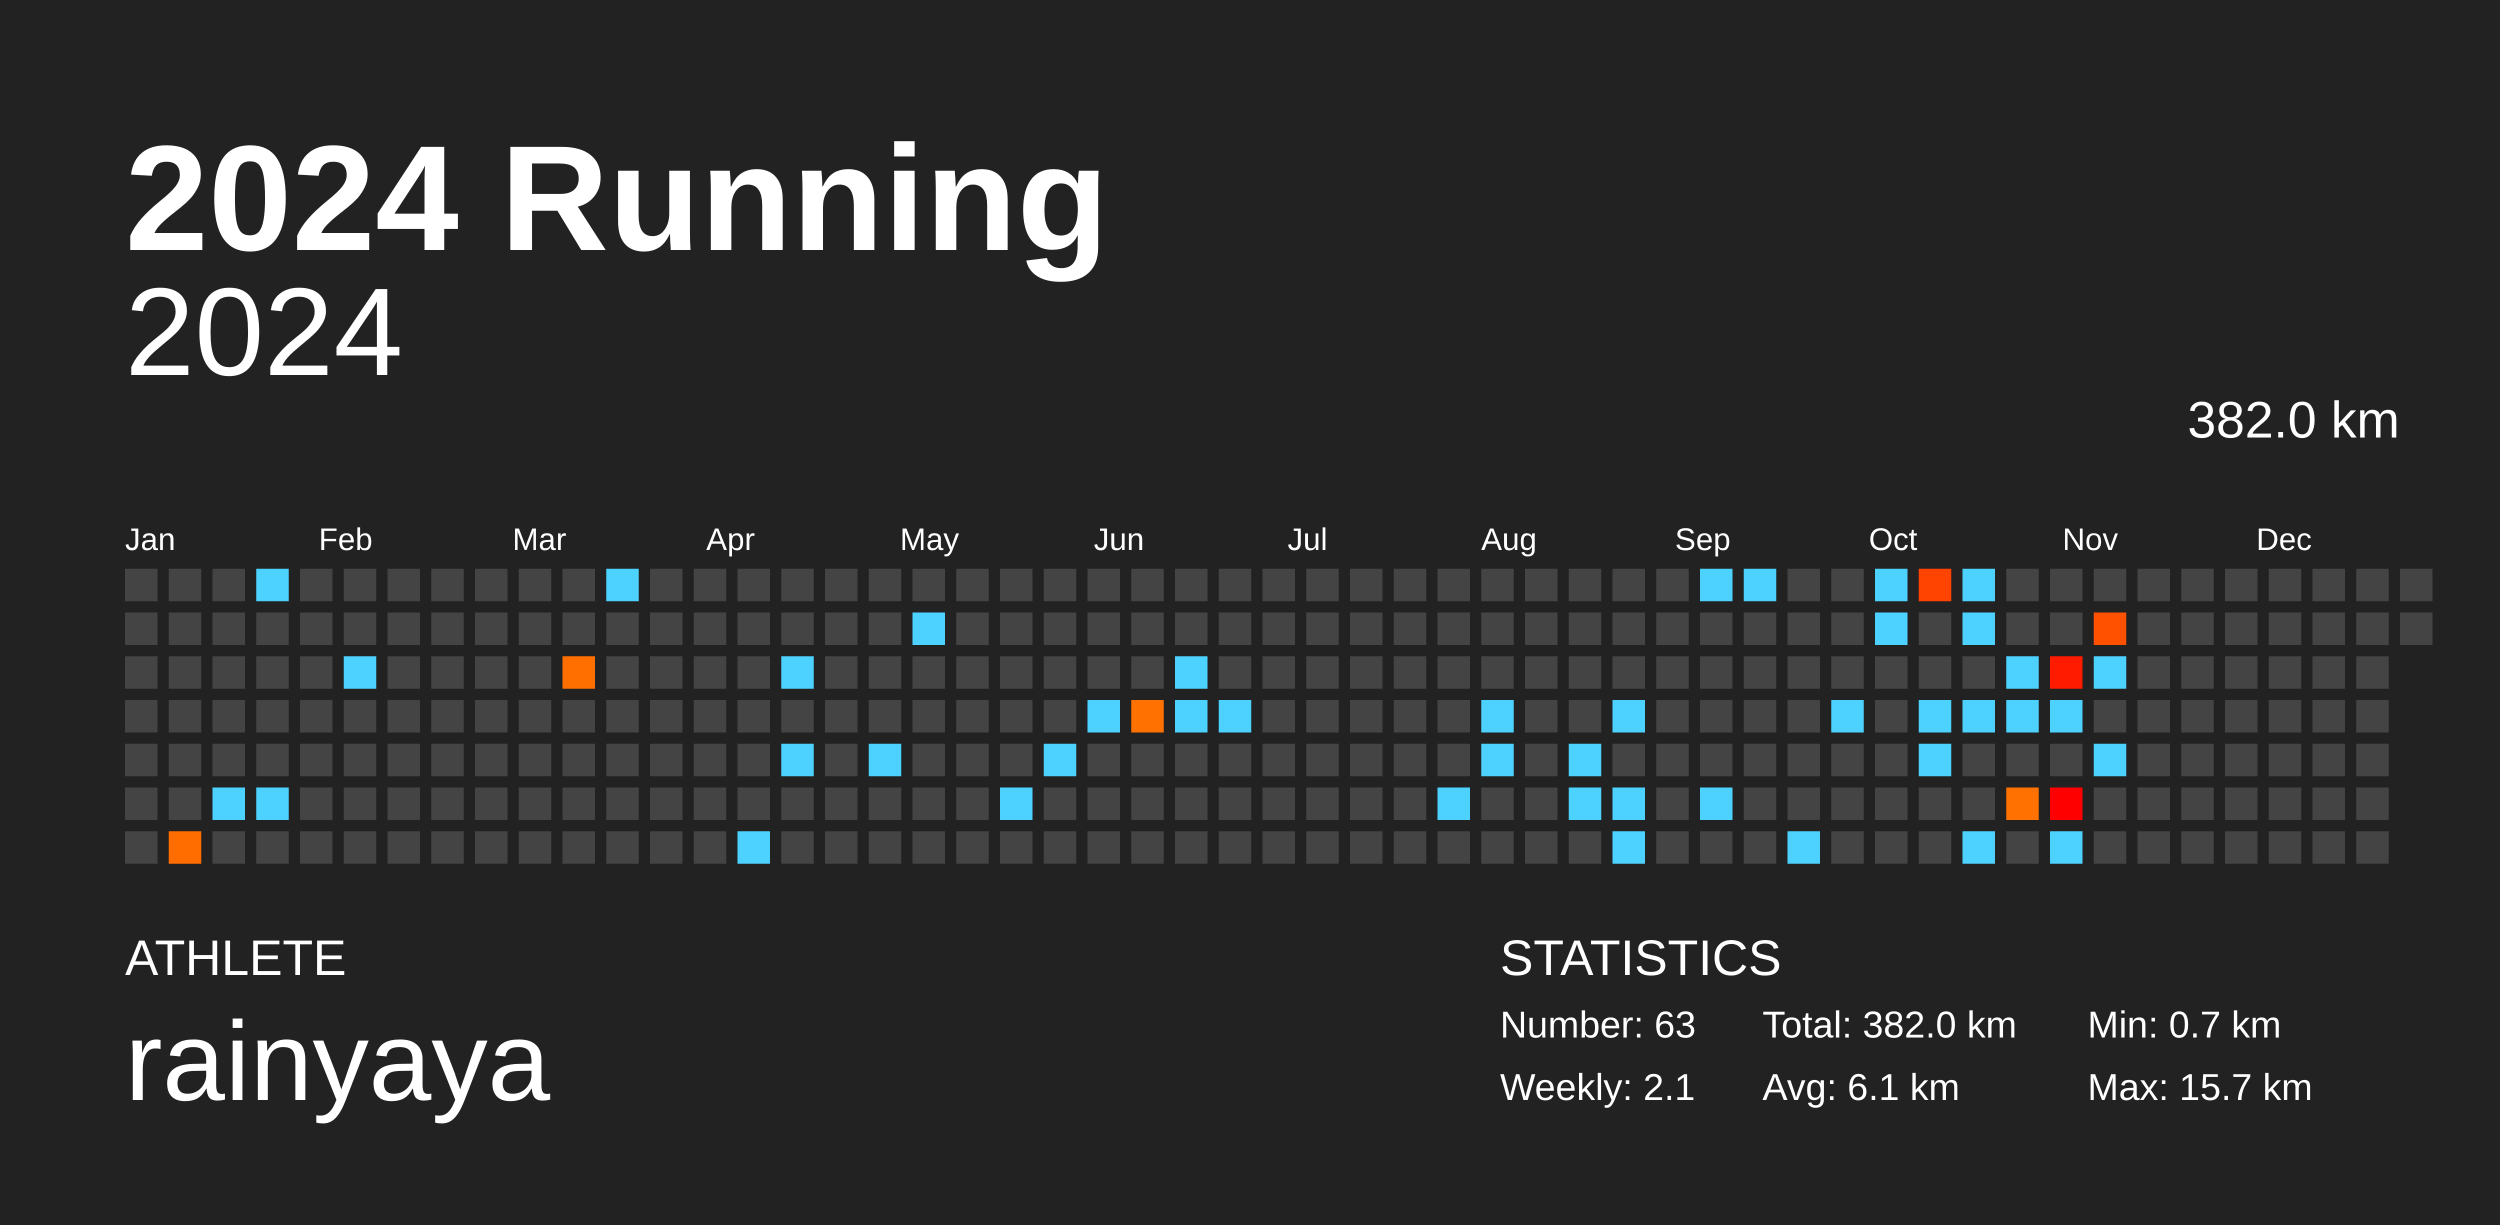
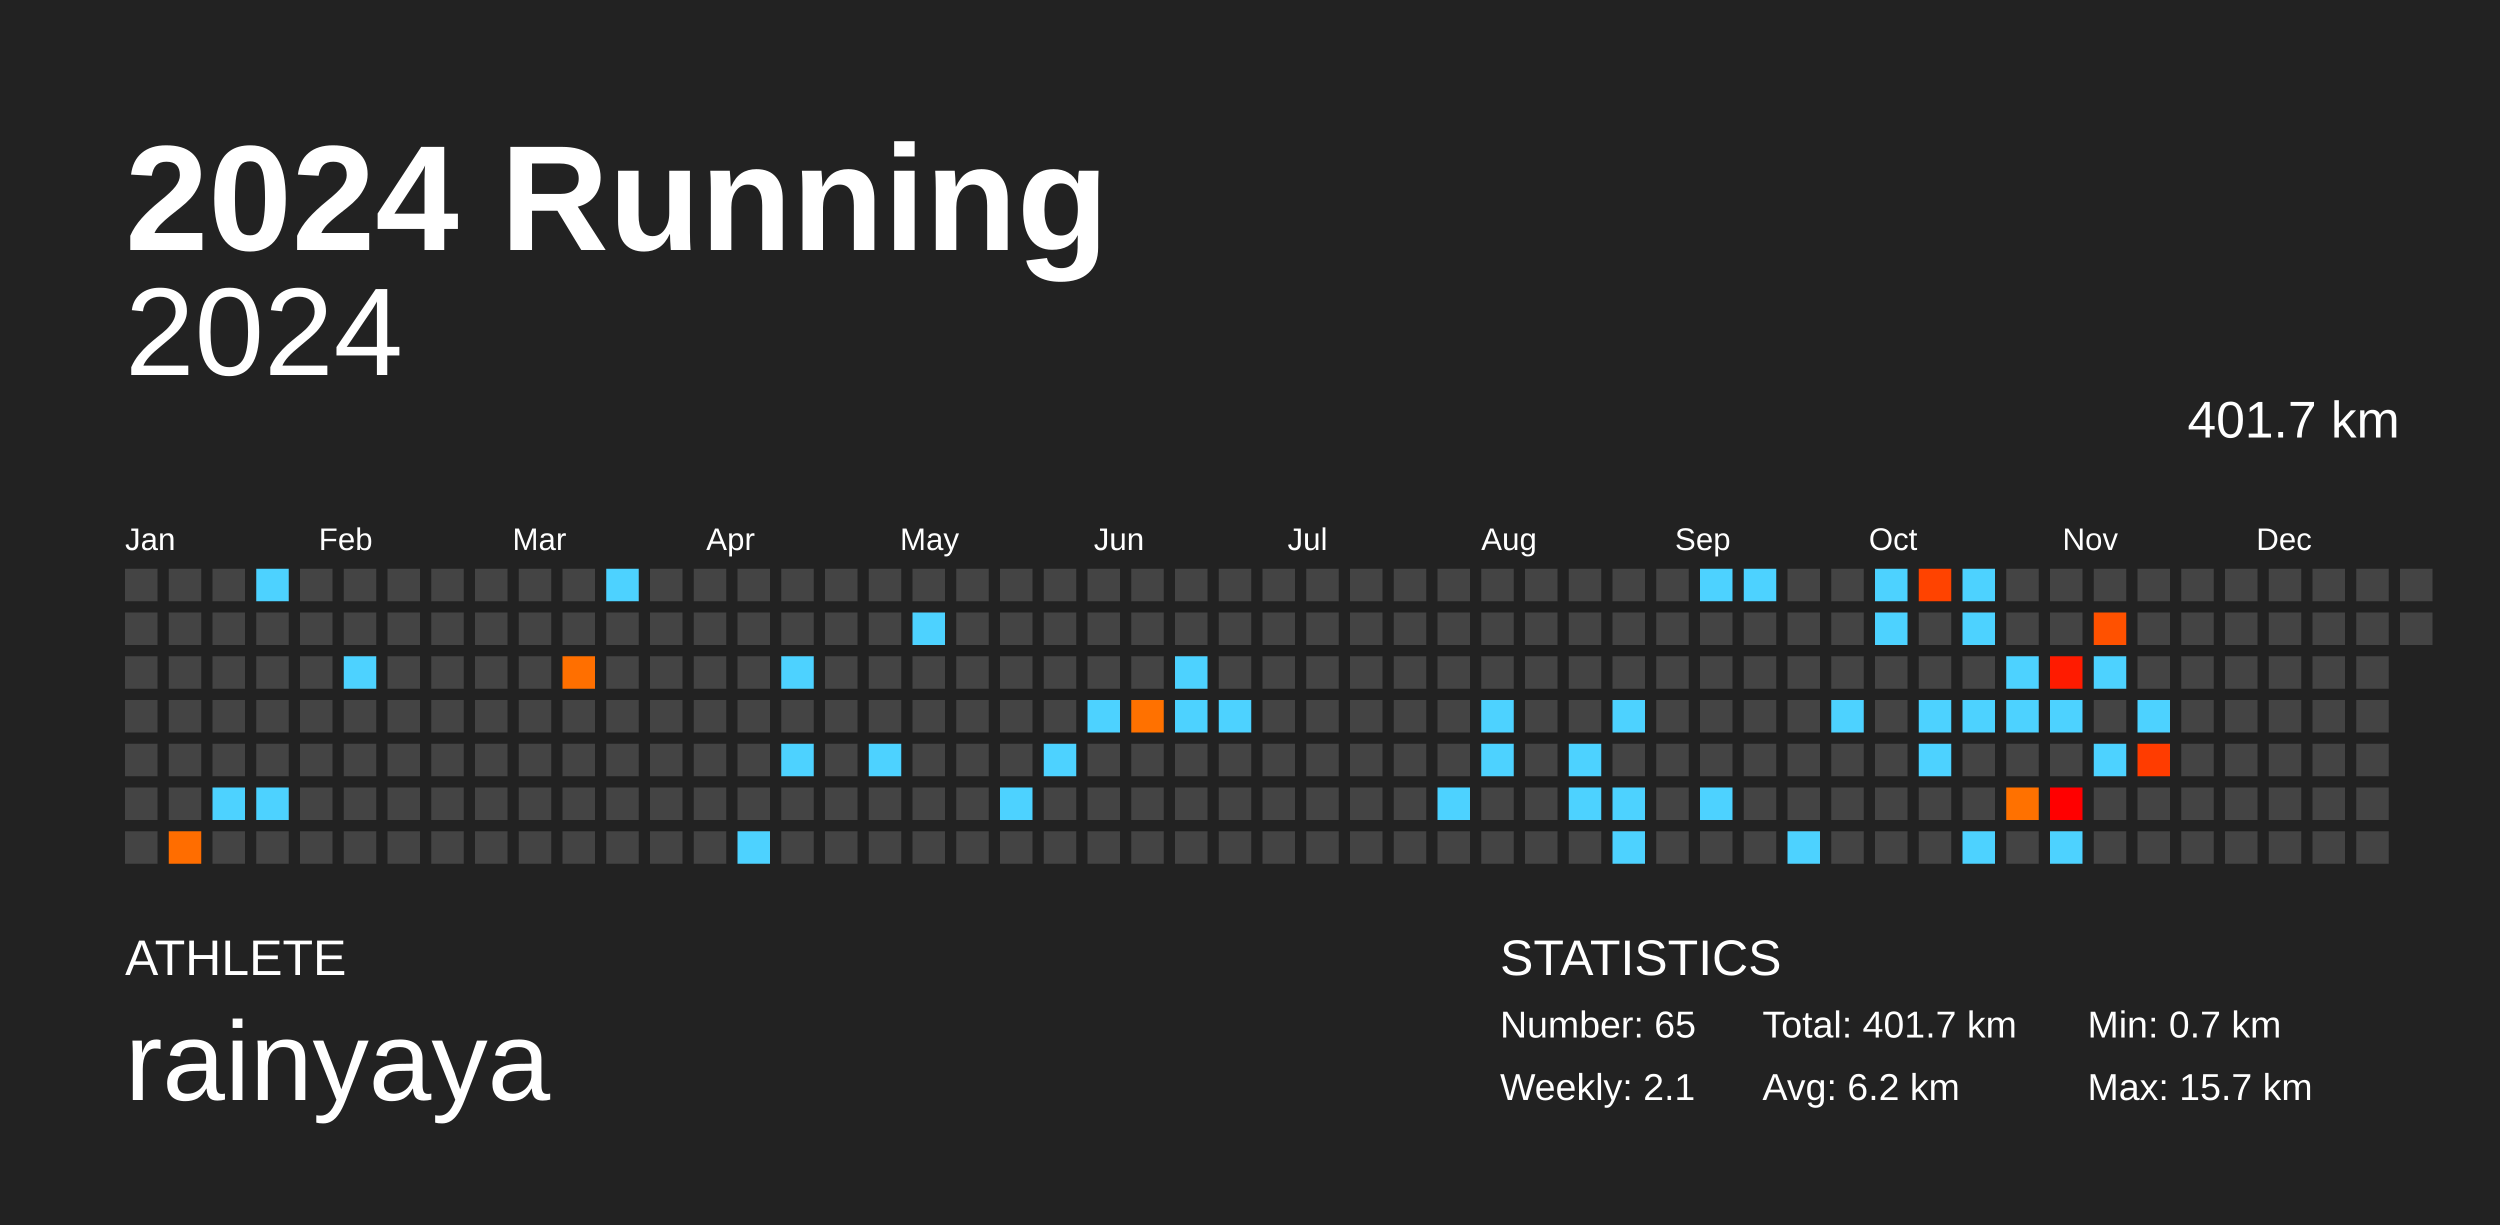
<svg xmlns="http://www.w3.org/2000/svg" baseProfile="full" height="98mm" version="1.1" viewBox="0,0,200,98" width="200mm">
  <defs />
  <rect fill="#222222" height="98" width="200" x="0" y="0" />
  <text fill="#FFFFFF" style="font-size:12px; font-family:Arial; font-weight:bold;" x="10" y="20">2024 Running</text>
  <text fill="#FFFFFF" style="font-size:4px; font-family:Arial" x="10" y="78">ATHLETE</text>
  <text fill="#FFFFFF" style="font-size:9px; font-family:Arial" x="10" y="88">rainyaya</text>
  <text fill="#FFFFFF" style="font-size:4px; font-family:Arial" x="120" y="78">STATISTICS</text>
-   <text fill="#FFFFFF" style="font-size:3px; font-family:Arial" x="120" y="83">Number: 63</text>
+   <text fill="#FFFFFF" style="font-size:3px; font-family:Arial" x="120" y="83">Number: 65</text>
  <text fill="#FFFFFF" style="font-size:3px; font-family:Arial" x="120" y="88">Weekly: 2.1</text>
-   <text fill="#FFFFFF" style="font-size:3px; font-family:Arial" x="141" y="83">Total: 382.0 km</text>
-   <text fill="#FFFFFF" style="font-size:3px; font-family:Arial" x="141" y="88">Avg: 6.1 km</text>
+   <text fill="#FFFFFF" style="font-size:3px; font-family:Arial" x="141" y="83">Total: 401.7 km</text>
+   <text fill="#FFFFFF" style="font-size:3px; font-family:Arial" x="141" y="88">Avg: 6.2 km</text>
  <text fill="#FFFFFF" style="font-size:3px; font-family:Arial" x="167" y="83">Min: 0.7 km</text>
  <text fill="#FFFFFF" style="font-size:3px; font-family:Arial" x="167" y="88">Max: 15.7 km</text>
  <text alignment-baseline="hanging" fill="#FFFFFF" style="font-size:10.0px; font-family:Arial;" x="10" y="30">2024</text>
-   <text alignment-baseline="hanging" fill="#FFFFFF" style="font-size:4.125px; font-family:Arial;" x="175" y="35">382.0 km</text>
+   <text alignment-baseline="hanging" fill="#FFFFFF" style="font-size:4.125px; font-family:Arial;" x="175" y="35">401.7 km</text>
  <text fill="#FFFFFF" style="font-size:2.5px; font-family:Arial" x="10.0" y="44">Jan</text>
  <text fill="#FFFFFF" style="font-size:2.5px; font-family:Arial" x="25.5" y="44">Feb</text>
  <text fill="#FFFFFF" style="font-size:2.5px; font-family:Arial" x="41.0" y="44">Mar</text>
  <text fill="#FFFFFF" style="font-size:2.5px; font-family:Arial" x="56.5" y="44">Apr</text>
  <text fill="#FFFFFF" style="font-size:2.5px; font-family:Arial" x="72.0" y="44">May</text>
  <text fill="#FFFFFF" style="font-size:2.5px; font-family:Arial" x="87.5" y="44">Jun</text>
  <text fill="#FFFFFF" style="font-size:2.5px; font-family:Arial" x="103.0" y="44">Jul</text>
  <text fill="#FFFFFF" style="font-size:2.5px; font-family:Arial" x="118.5" y="44">Aug</text>
  <text fill="#FFFFFF" style="font-size:2.5px; font-family:Arial" x="134.0" y="44">Sep</text>
  <text fill="#FFFFFF" style="font-size:2.5px; font-family:Arial" x="149.5" y="44">Oct</text>
  <text fill="#FFFFFF" style="font-size:2.5px; font-family:Arial" x="165.0" y="44">Nov</text>
  <text fill="#FFFFFF" style="font-size:2.5px; font-family:Arial" x="180.5" y="44">Dec</text>
  <rect fill="#444444" height="2.6" width="2.6" x="10.0" y="45.5" />
  <rect fill="#444444" height="2.6" width="2.6" x="10.0" y="49.0" />
  <rect fill="#444444" height="2.6" width="2.6" x="10.0" y="52.5" />
  <rect fill="#444444" height="2.6" width="2.6" x="10.0" y="56.0" />
  <rect fill="#444444" height="2.6" width="2.6" x="10.0" y="59.5" />
  <rect fill="#444444" height="2.6" width="2.6" x="10.0" y="63.0" />
  <rect fill="#444444" height="2.6" width="2.6" x="10.0" y="66.5" />
  <rect fill="#444444" height="2.6" width="2.6" x="13.5" y="45.5" />
  <rect fill="#444444" height="2.6" width="2.6" x="13.5" y="49.0" />
  <rect fill="#444444" height="2.6" width="2.6" x="13.5" y="52.5" />
  <rect fill="#444444" height="2.6" width="2.6" x="13.5" y="56.0" />
  <rect fill="#444444" height="2.6" width="2.6" x="13.5" y="59.5" />
  <rect fill="#444444" height="2.6" width="2.6" x="13.5" y="63.0" />
  <rect fill="#ff6d00" height="2.6" width="2.6" x="13.5" y="66.5" />
  <rect fill="#444444" height="2.6" width="2.6" x="17.0" y="45.5" />
  <rect fill="#444444" height="2.6" width="2.6" x="17.0" y="49.0" />
  <rect fill="#444444" height="2.6" width="2.6" x="17.0" y="52.5" />
  <rect fill="#444444" height="2.6" width="2.6" x="17.0" y="56.0" />
  <rect fill="#444444" height="2.6" width="2.6" x="17.0" y="59.5" />
  <rect fill="#4dd2ff" height="2.6" width="2.6" x="17.0" y="63.0" />
  <rect fill="#444444" height="2.6" width="2.6" x="17.0" y="66.5" />
  <rect fill="#4dd2ff" height="2.6" width="2.6" x="20.5" y="45.5" />
  <rect fill="#444444" height="2.6" width="2.6" x="20.5" y="49.0" />
  <rect fill="#444444" height="2.6" width="2.6" x="20.5" y="52.5" />
  <rect fill="#444444" height="2.6" width="2.6" x="20.5" y="56.0" />
  <rect fill="#444444" height="2.6" width="2.6" x="20.5" y="59.5" />
  <rect fill="#4dd2ff" height="2.6" width="2.6" x="20.5" y="63.0" />
  <rect fill="#444444" height="2.6" width="2.6" x="20.5" y="66.5" />
  <rect fill="#444444" height="2.6" width="2.6" x="24.0" y="45.5" />
  <rect fill="#444444" height="2.6" width="2.6" x="24.0" y="49.0" />
  <rect fill="#444444" height="2.6" width="2.6" x="24.0" y="52.5" />
  <rect fill="#444444" height="2.6" width="2.6" x="24.0" y="56.0" />
  <rect fill="#444444" height="2.6" width="2.6" x="24.0" y="59.5" />
  <rect fill="#444444" height="2.6" width="2.6" x="24.0" y="63.0" />
  <rect fill="#444444" height="2.6" width="2.6" x="24.0" y="66.5" />
  <rect fill="#444444" height="2.6" width="2.6" x="27.5" y="45.5" />
  <rect fill="#444444" height="2.6" width="2.6" x="27.5" y="49.0" />
  <rect fill="#4dd2ff" height="2.6" width="2.6" x="27.5" y="52.5" />
  <rect fill="#444444" height="2.6" width="2.6" x="27.5" y="56.0" />
  <rect fill="#444444" height="2.6" width="2.6" x="27.5" y="59.5" />
  <rect fill="#444444" height="2.6" width="2.6" x="27.5" y="63.0" />
  <rect fill="#444444" height="2.6" width="2.6" x="27.5" y="66.5" />
  <rect fill="#444444" height="2.6" width="2.6" x="31.0" y="45.5" />
  <rect fill="#444444" height="2.6" width="2.6" x="31.0" y="49.0" />
  <rect fill="#444444" height="2.6" width="2.6" x="31.0" y="52.5" />
  <rect fill="#444444" height="2.6" width="2.6" x="31.0" y="56.0" />
  <rect fill="#444444" height="2.6" width="2.6" x="31.0" y="59.5" />
  <rect fill="#444444" height="2.6" width="2.6" x="31.0" y="63.0" />
  <rect fill="#444444" height="2.6" width="2.6" x="31.0" y="66.5" />
  <rect fill="#444444" height="2.6" width="2.6" x="34.5" y="45.5" />
  <rect fill="#444444" height="2.6" width="2.6" x="34.5" y="49.0" />
  <rect fill="#444444" height="2.6" width="2.6" x="34.5" y="52.5" />
  <rect fill="#444444" height="2.6" width="2.6" x="34.5" y="56.0" />
  <rect fill="#444444" height="2.6" width="2.6" x="34.5" y="59.5" />
  <rect fill="#444444" height="2.6" width="2.6" x="34.5" y="63.0" />
  <rect fill="#444444" height="2.6" width="2.6" x="34.5" y="66.5" />
  <rect fill="#444444" height="2.6" width="2.6" x="38.0" y="45.5" />
  <rect fill="#444444" height="2.6" width="2.6" x="38.0" y="49.0" />
  <rect fill="#444444" height="2.6" width="2.6" x="38.0" y="52.5" />
  <rect fill="#444444" height="2.6" width="2.6" x="38.0" y="56.0" />
  <rect fill="#444444" height="2.6" width="2.6" x="38.0" y="59.5" />
  <rect fill="#444444" height="2.6" width="2.6" x="38.0" y="63.0" />
  <rect fill="#444444" height="2.6" width="2.6" x="38.0" y="66.5" />
  <rect fill="#444444" height="2.6" width="2.6" x="41.5" y="45.5" />
  <rect fill="#444444" height="2.6" width="2.6" x="41.5" y="49.0" />
  <rect fill="#444444" height="2.6" width="2.6" x="41.5" y="52.5" />
  <rect fill="#444444" height="2.6" width="2.6" x="41.5" y="56.0" />
  <rect fill="#444444" height="2.6" width="2.6" x="41.5" y="59.5" />
  <rect fill="#444444" height="2.6" width="2.6" x="41.5" y="63.0" />
  <rect fill="#444444" height="2.6" width="2.6" x="41.5" y="66.5" />
  <rect fill="#444444" height="2.6" width="2.6" x="45.0" y="45.5" />
  <rect fill="#444444" height="2.6" width="2.6" x="45.0" y="49.0" />
  <rect fill="#ff6f00" height="2.6" width="2.6" x="45.0" y="52.5" />
  <rect fill="#444444" height="2.6" width="2.6" x="45.0" y="56.0" />
  <rect fill="#444444" height="2.6" width="2.6" x="45.0" y="59.5" />
  <rect fill="#444444" height="2.6" width="2.6" x="45.0" y="63.0" />
  <rect fill="#444444" height="2.6" width="2.6" x="45.0" y="66.5" />
  <rect fill="#4dd2ff" height="2.6" width="2.6" x="48.5" y="45.5" />
  <rect fill="#444444" height="2.6" width="2.6" x="48.5" y="49.0" />
  <rect fill="#444444" height="2.6" width="2.6" x="48.5" y="52.5" />
  <rect fill="#444444" height="2.6" width="2.6" x="48.5" y="56.0" />
  <rect fill="#444444" height="2.6" width="2.6" x="48.5" y="59.5" />
  <rect fill="#444444" height="2.6" width="2.6" x="48.5" y="63.0" />
  <rect fill="#444444" height="2.6" width="2.6" x="48.5" y="66.5" />
  <rect fill="#444444" height="2.6" width="2.6" x="52.0" y="45.5" />
  <rect fill="#444444" height="2.6" width="2.6" x="52.0" y="49.0" />
  <rect fill="#444444" height="2.6" width="2.6" x="52.0" y="52.5" />
  <rect fill="#444444" height="2.6" width="2.6" x="52.0" y="56.0" />
  <rect fill="#444444" height="2.6" width="2.6" x="52.0" y="59.5" />
  <rect fill="#444444" height="2.6" width="2.6" x="52.0" y="63.0" />
  <rect fill="#444444" height="2.6" width="2.6" x="52.0" y="66.5" />
  <rect fill="#444444" height="2.6" width="2.6" x="55.5" y="45.5" />
  <rect fill="#444444" height="2.6" width="2.6" x="55.5" y="49.0" />
  <rect fill="#444444" height="2.6" width="2.6" x="55.5" y="52.5" />
  <rect fill="#444444" height="2.6" width="2.6" x="55.5" y="56.0" />
  <rect fill="#444444" height="2.6" width="2.6" x="55.5" y="59.5" />
  <rect fill="#444444" height="2.6" width="2.6" x="55.5" y="63.0" />
  <rect fill="#444444" height="2.6" width="2.6" x="55.5" y="66.5" />
  <rect fill="#444444" height="2.6" width="2.6" x="59.0" y="45.5" />
  <rect fill="#444444" height="2.6" width="2.6" x="59.0" y="49.0" />
  <rect fill="#444444" height="2.6" width="2.6" x="59.0" y="52.5" />
  <rect fill="#444444" height="2.6" width="2.6" x="59.0" y="56.0" />
  <rect fill="#444444" height="2.6" width="2.6" x="59.0" y="59.5" />
  <rect fill="#444444" height="2.6" width="2.6" x="59.0" y="63.0" />
  <rect fill="#4dd2ff" height="2.6" width="2.6" x="59.0" y="66.5" />
  <rect fill="#444444" height="2.6" width="2.6" x="62.5" y="45.5" />
  <rect fill="#444444" height="2.6" width="2.6" x="62.5" y="49.0" />
  <rect fill="#4dd2ff" height="2.6" width="2.6" x="62.5" y="52.5" />
  <rect fill="#444444" height="2.6" width="2.6" x="62.5" y="56.0" />
  <rect fill="#4dd2ff" height="2.6" width="2.6" x="62.5" y="59.5" />
  <rect fill="#444444" height="2.6" width="2.6" x="62.5" y="63.0" />
  <rect fill="#444444" height="2.6" width="2.6" x="62.5" y="66.5" />
  <rect fill="#444444" height="2.6" width="2.6" x="66.0" y="45.5" />
  <rect fill="#444444" height="2.6" width="2.6" x="66.0" y="49.0" />
  <rect fill="#444444" height="2.6" width="2.6" x="66.0" y="52.5" />
  <rect fill="#444444" height="2.6" width="2.6" x="66.0" y="56.0" />
  <rect fill="#444444" height="2.6" width="2.6" x="66.0" y="59.5" />
  <rect fill="#444444" height="2.6" width="2.6" x="66.0" y="63.0" />
  <rect fill="#444444" height="2.6" width="2.6" x="66.0" y="66.5" />
  <rect fill="#444444" height="2.6" width="2.6" x="69.5" y="45.5" />
  <rect fill="#444444" height="2.6" width="2.6" x="69.5" y="49.0" />
  <rect fill="#444444" height="2.6" width="2.6" x="69.5" y="52.5" />
  <rect fill="#444444" height="2.6" width="2.6" x="69.5" y="56.0" />
  <rect fill="#4dd2ff" height="2.6" width="2.6" x="69.5" y="59.5" />
  <rect fill="#444444" height="2.6" width="2.6" x="69.5" y="63.0" />
  <rect fill="#444444" height="2.6" width="2.6" x="69.5" y="66.5" />
  <rect fill="#444444" height="2.6" width="2.6" x="73.0" y="45.5" />
  <rect fill="#4dd2ff" height="2.6" width="2.6" x="73.0" y="49.0" />
  <rect fill="#444444" height="2.6" width="2.6" x="73.0" y="52.5" />
  <rect fill="#444444" height="2.6" width="2.6" x="73.0" y="56.0" />
  <rect fill="#444444" height="2.6" width="2.6" x="73.0" y="59.5" />
  <rect fill="#444444" height="2.6" width="2.6" x="73.0" y="63.0" />
  <rect fill="#444444" height="2.6" width="2.6" x="73.0" y="66.5" />
  <rect fill="#444444" height="2.6" width="2.6" x="76.5" y="45.5" />
  <rect fill="#444444" height="2.6" width="2.6" x="76.5" y="49.0" />
  <rect fill="#444444" height="2.6" width="2.6" x="76.5" y="52.5" />
  <rect fill="#444444" height="2.6" width="2.6" x="76.5" y="56.0" />
  <rect fill="#444444" height="2.6" width="2.6" x="76.5" y="59.5" />
  <rect fill="#444444" height="2.6" width="2.6" x="76.5" y="63.0" />
  <rect fill="#444444" height="2.6" width="2.6" x="76.5" y="66.5" />
  <rect fill="#444444" height="2.6" width="2.6" x="80.0" y="45.5" />
  <rect fill="#444444" height="2.6" width="2.6" x="80.0" y="49.0" />
  <rect fill="#444444" height="2.6" width="2.6" x="80.0" y="52.5" />
  <rect fill="#444444" height="2.6" width="2.6" x="80.0" y="56.0" />
  <rect fill="#444444" height="2.6" width="2.6" x="80.0" y="59.5" />
  <rect fill="#4dd2ff" height="2.6" width="2.6" x="80.0" y="63.0" />
  <rect fill="#444444" height="2.6" width="2.6" x="80.0" y="66.5" />
  <rect fill="#444444" height="2.6" width="2.6" x="83.5" y="45.5" />
  <rect fill="#444444" height="2.6" width="2.6" x="83.5" y="49.0" />
  <rect fill="#444444" height="2.6" width="2.6" x="83.5" y="52.5" />
  <rect fill="#444444" height="2.6" width="2.6" x="83.5" y="56.0" />
  <rect fill="#4dd2ff" height="2.6" width="2.6" x="83.5" y="59.5" />
  <rect fill="#444444" height="2.6" width="2.6" x="83.5" y="63.0" />
  <rect fill="#444444" height="2.6" width="2.6" x="83.5" y="66.5" />
  <rect fill="#444444" height="2.6" width="2.6" x="87.0" y="45.5" />
  <rect fill="#444444" height="2.6" width="2.6" x="87.0" y="49.0" />
  <rect fill="#444444" height="2.6" width="2.6" x="87.0" y="52.5" />
  <rect fill="#4dd2ff" height="2.6" width="2.6" x="87.0" y="56.0" />
  <rect fill="#444444" height="2.6" width="2.6" x="87.0" y="59.5" />
  <rect fill="#444444" height="2.6" width="2.6" x="87.0" y="63.0" />
  <rect fill="#444444" height="2.6" width="2.6" x="87.0" y="66.5" />
  <rect fill="#444444" height="2.6" width="2.6" x="90.5" y="45.5" />
  <rect fill="#444444" height="2.6" width="2.6" x="90.5" y="49.0" />
  <rect fill="#444444" height="2.6" width="2.6" x="90.5" y="52.5" />
  <rect fill="#ff7100" height="2.6" width="2.6" x="90.5" y="56.0" />
  <rect fill="#444444" height="2.6" width="2.6" x="90.5" y="59.5" />
  <rect fill="#444444" height="2.6" width="2.6" x="90.5" y="63.0" />
  <rect fill="#444444" height="2.6" width="2.6" x="90.5" y="66.5" />
  <rect fill="#444444" height="2.6" width="2.6" x="94.0" y="45.5" />
  <rect fill="#444444" height="2.6" width="2.6" x="94.0" y="49.0" />
  <rect fill="#4dd2ff" height="2.6" width="2.6" x="94.0" y="52.5" />
  <rect fill="#4dd2ff" height="2.6" width="2.6" x="94.0" y="56.0" />
  <rect fill="#444444" height="2.6" width="2.6" x="94.0" y="59.5" />
  <rect fill="#444444" height="2.6" width="2.6" x="94.0" y="63.0" />
  <rect fill="#444444" height="2.6" width="2.6" x="94.0" y="66.5" />
  <rect fill="#444444" height="2.6" width="2.6" x="97.5" y="45.5" />
  <rect fill="#444444" height="2.6" width="2.6" x="97.5" y="49.0" />
  <rect fill="#444444" height="2.6" width="2.6" x="97.5" y="52.5" />
  <rect fill="#4dd2ff" height="2.6" width="2.6" x="97.5" y="56.0" />
  <rect fill="#444444" height="2.6" width="2.6" x="97.5" y="59.5" />
  <rect fill="#444444" height="2.6" width="2.6" x="97.5" y="63.0" />
  <rect fill="#444444" height="2.6" width="2.6" x="97.5" y="66.5" />
  <rect fill="#444444" height="2.6" width="2.6" x="101.0" y="45.5" />
  <rect fill="#444444" height="2.6" width="2.6" x="101.0" y="49.0" />
  <rect fill="#444444" height="2.6" width="2.6" x="101.0" y="52.5" />
  <rect fill="#444444" height="2.6" width="2.6" x="101.0" y="56.0" />
  <rect fill="#444444" height="2.6" width="2.6" x="101.0" y="59.5" />
  <rect fill="#444444" height="2.6" width="2.6" x="101.0" y="63.0" />
  <rect fill="#444444" height="2.6" width="2.6" x="101.0" y="66.5" />
  <rect fill="#444444" height="2.6" width="2.6" x="104.5" y="45.5" />
  <rect fill="#444444" height="2.6" width="2.6" x="104.5" y="49.0" />
  <rect fill="#444444" height="2.6" width="2.6" x="104.5" y="52.5" />
  <rect fill="#444444" height="2.6" width="2.6" x="104.5" y="56.0" />
  <rect fill="#444444" height="2.6" width="2.6" x="104.5" y="59.5" />
  <rect fill="#444444" height="2.6" width="2.6" x="104.5" y="63.0" />
  <rect fill="#444444" height="2.6" width="2.6" x="104.5" y="66.5" />
  <rect fill="#444444" height="2.6" width="2.6" x="108.0" y="45.5" />
  <rect fill="#444444" height="2.6" width="2.6" x="108.0" y="49.0" />
  <rect fill="#444444" height="2.6" width="2.6" x="108.0" y="52.5" />
  <rect fill="#444444" height="2.6" width="2.6" x="108.0" y="56.0" />
  <rect fill="#444444" height="2.6" width="2.6" x="108.0" y="59.5" />
  <rect fill="#444444" height="2.6" width="2.6" x="108.0" y="63.0" />
  <rect fill="#444444" height="2.6" width="2.6" x="108.0" y="66.5" />
  <rect fill="#444444" height="2.6" width="2.6" x="111.5" y="45.5" />
  <rect fill="#444444" height="2.6" width="2.6" x="111.5" y="49.0" />
  <rect fill="#444444" height="2.6" width="2.6" x="111.5" y="52.5" />
  <rect fill="#444444" height="2.6" width="2.6" x="111.5" y="56.0" />
  <rect fill="#444444" height="2.6" width="2.6" x="111.5" y="59.5" />
  <rect fill="#444444" height="2.6" width="2.6" x="111.5" y="63.0" />
  <rect fill="#444444" height="2.6" width="2.6" x="111.5" y="66.5" />
  <rect fill="#444444" height="2.6" width="2.6" x="115.0" y="45.5" />
  <rect fill="#444444" height="2.6" width="2.6" x="115.0" y="49.0" />
  <rect fill="#444444" height="2.6" width="2.6" x="115.0" y="52.5" />
  <rect fill="#444444" height="2.6" width="2.6" x="115.0" y="56.0" />
  <rect fill="#444444" height="2.6" width="2.6" x="115.0" y="59.5" />
  <rect fill="#4dd2ff" height="2.6" width="2.6" x="115.0" y="63.0" />
  <rect fill="#444444" height="2.6" width="2.6" x="115.0" y="66.5" />
  <rect fill="#444444" height="2.6" width="2.6" x="118.5" y="45.5" />
  <rect fill="#444444" height="2.6" width="2.6" x="118.5" y="49.0" />
  <rect fill="#444444" height="2.6" width="2.6" x="118.5" y="52.5" />
  <rect fill="#4dd2ff" height="2.6" width="2.6" x="118.5" y="56.0" />
  <rect fill="#4dd2ff" height="2.6" width="2.6" x="118.5" y="59.5" />
  <rect fill="#444444" height="2.6" width="2.6" x="118.5" y="63.0" />
  <rect fill="#444444" height="2.6" width="2.6" x="118.5" y="66.5" />
  <rect fill="#444444" height="2.6" width="2.6" x="122.0" y="45.5" />
  <rect fill="#444444" height="2.6" width="2.6" x="122.0" y="49.0" />
  <rect fill="#444444" height="2.6" width="2.6" x="122.0" y="52.5" />
  <rect fill="#444444" height="2.6" width="2.6" x="122.0" y="56.0" />
  <rect fill="#444444" height="2.6" width="2.6" x="122.0" y="59.5" />
  <rect fill="#444444" height="2.6" width="2.6" x="122.0" y="63.0" />
  <rect fill="#444444" height="2.6" width="2.6" x="122.0" y="66.5" />
  <rect fill="#444444" height="2.6" width="2.6" x="125.5" y="45.5" />
  <rect fill="#444444" height="2.6" width="2.6" x="125.5" y="49.0" />
  <rect fill="#444444" height="2.6" width="2.6" x="125.5" y="52.5" />
  <rect fill="#444444" height="2.6" width="2.6" x="125.5" y="56.0" />
  <rect fill="#4dd2ff" height="2.6" width="2.6" x="125.5" y="59.5" />
  <rect fill="#4dd2ff" height="2.6" width="2.6" x="125.5" y="63.0" />
  <rect fill="#444444" height="2.6" width="2.6" x="125.5" y="66.5" />
  <rect fill="#444444" height="2.6" width="2.6" x="129.0" y="45.5" />
  <rect fill="#444444" height="2.6" width="2.6" x="129.0" y="49.0" />
  <rect fill="#444444" height="2.6" width="2.6" x="129.0" y="52.5" />
  <rect fill="#4dd2ff" height="2.6" width="2.6" x="129.0" y="56.0" />
  <rect fill="#444444" height="2.6" width="2.6" x="129.0" y="59.5" />
  <rect fill="#4dd2ff" height="2.6" width="2.6" x="129.0" y="63.0" />
  <rect fill="#4dd2ff" height="2.6" width="2.6" x="129.0" y="66.5" />
  <rect fill="#444444" height="2.6" width="2.6" x="132.5" y="45.5" />
  <rect fill="#444444" height="2.6" width="2.6" x="132.5" y="49.0" />
  <rect fill="#444444" height="2.6" width="2.6" x="132.5" y="52.5" />
  <rect fill="#444444" height="2.6" width="2.6" x="132.5" y="56.0" />
  <rect fill="#444444" height="2.6" width="2.6" x="132.5" y="59.5" />
  <rect fill="#444444" height="2.6" width="2.6" x="132.5" y="63.0" />
  <rect fill="#444444" height="2.6" width="2.6" x="132.5" y="66.5" />
  <rect fill="#4dd2ff" height="2.6" width="2.6" x="136.0" y="45.5" />
  <rect fill="#444444" height="2.6" width="2.6" x="136.0" y="49.0" />
  <rect fill="#444444" height="2.6" width="2.6" x="136.0" y="52.5" />
  <rect fill="#444444" height="2.6" width="2.6" x="136.0" y="56.0" />
  <rect fill="#444444" height="2.6" width="2.6" x="136.0" y="59.5" />
  <rect fill="#4dd2ff" height="2.6" width="2.6" x="136.0" y="63.0" />
  <rect fill="#444444" height="2.6" width="2.6" x="136.0" y="66.5" />
  <rect fill="#4dd2ff" height="2.6" width="2.6" x="139.5" y="45.5" />
  <rect fill="#444444" height="2.6" width="2.6" x="139.5" y="49.0" />
  <rect fill="#444444" height="2.6" width="2.6" x="139.5" y="52.5" />
  <rect fill="#444444" height="2.6" width="2.6" x="139.5" y="56.0" />
  <rect fill="#444444" height="2.6" width="2.6" x="139.5" y="59.5" />
  <rect fill="#444444" height="2.6" width="2.6" x="139.5" y="63.0" />
  <rect fill="#444444" height="2.6" width="2.6" x="139.5" y="66.5" />
  <rect fill="#444444" height="2.6" width="2.6" x="143.0" y="45.5" />
  <rect fill="#444444" height="2.6" width="2.6" x="143.0" y="49.0" />
  <rect fill="#444444" height="2.6" width="2.6" x="143.0" y="52.5" />
  <rect fill="#444444" height="2.6" width="2.6" x="143.0" y="56.0" />
  <rect fill="#444444" height="2.6" width="2.6" x="143.0" y="59.5" />
  <rect fill="#444444" height="2.6" width="2.6" x="143.0" y="63.0" />
  <rect fill="#4dd2ff" height="2.6" width="2.6" x="143.0" y="66.5" />
  <rect fill="#444444" height="2.6" width="2.6" x="146.5" y="45.5" />
  <rect fill="#444444" height="2.6" width="2.6" x="146.5" y="49.0" />
  <rect fill="#444444" height="2.6" width="2.6" x="146.5" y="52.5" />
  <rect fill="#4dd2ff" height="2.6" width="2.6" x="146.5" y="56.0" />
  <rect fill="#444444" height="2.6" width="2.6" x="146.5" y="59.5" />
  <rect fill="#444444" height="2.6" width="2.6" x="146.5" y="63.0" />
  <rect fill="#444444" height="2.6" width="2.6" x="146.5" y="66.5" />
  <rect fill="#4dd2ff" height="2.6" width="2.6" x="150.0" y="45.5" />
  <rect fill="#4dd2ff" height="2.6" width="2.6" x="150.0" y="49.0" />
  <rect fill="#444444" height="2.6" width="2.6" x="150.0" y="52.5" />
  <rect fill="#444444" height="2.6" width="2.6" x="150.0" y="56.0" />
  <rect fill="#444444" height="2.6" width="2.6" x="150.0" y="59.5" />
  <rect fill="#444444" height="2.6" width="2.6" x="150.0" y="63.0" />
  <rect fill="#444444" height="2.6" width="2.6" x="150.0" y="66.5" />
  <rect fill="#ff4300" height="2.6" width="2.6" x="153.5" y="45.5" />
  <rect fill="#444444" height="2.6" width="2.6" x="153.5" y="49.0" />
  <rect fill="#444444" height="2.6" width="2.6" x="153.5" y="52.5" />
  <rect fill="#4dd2ff" height="2.6" width="2.6" x="153.5" y="56.0" />
  <rect fill="#4dd2ff" height="2.6" width="2.6" x="153.5" y="59.5" />
  <rect fill="#444444" height="2.6" width="2.6" x="153.5" y="63.0" />
  <rect fill="#444444" height="2.6" width="2.6" x="153.5" y="66.5" />
  <rect fill="#4dd2ff" height="2.6" width="2.6" x="157.0" y="45.5" />
  <rect fill="#4dd2ff" height="2.6" width="2.6" x="157.0" y="49.0" />
  <rect fill="#444444" height="2.6" width="2.6" x="157.0" y="52.5" />
  <rect fill="#4dd2ff" height="2.6" width="2.6" x="157.0" y="56.0" />
  <rect fill="#444444" height="2.6" width="2.6" x="157.0" y="59.5" />
  <rect fill="#444444" height="2.6" width="2.6" x="157.0" y="63.0" />
  <rect fill="#4dd2ff" height="2.6" width="2.6" x="157.0" y="66.5" />
  <rect fill="#444444" height="2.6" width="2.6" x="160.5" y="45.5" />
  <rect fill="#444444" height="2.6" width="2.6" x="160.5" y="49.0" />
  <rect fill="#4dd2ff" height="2.6" width="2.6" x="160.5" y="52.5" />
  <rect fill="#4dd2ff" height="2.6" width="2.6" x="160.5" y="56.0" />
  <rect fill="#444444" height="2.6" width="2.6" x="160.5" y="59.5" />
  <rect fill="#ff7100" height="2.6" width="2.6" x="160.5" y="63.0" />
  <rect fill="#444444" height="2.6" width="2.6" x="160.5" y="66.5" />
  <rect fill="#444444" height="2.6" width="2.6" x="164.0" y="45.5" />
  <rect fill="#444444" height="2.6" width="2.6" x="164.0" y="49.0" />
  <rect fill="#ff1b00" height="2.6" width="2.6" x="164.0" y="52.5" />
  <rect fill="#4dd2ff" height="2.6" width="2.6" x="164.0" y="56.0" />
  <rect fill="#444444" height="2.6" width="2.6" x="164.0" y="59.5" />
  <rect fill="#ff0000" height="2.6" width="2.6" x="164.0" y="63.0" />
  <rect fill="#4dd2ff" height="2.6" width="2.6" x="164.0" y="66.5" />
  <rect fill="#444444" height="2.6" width="2.6" x="167.5" y="45.5" />
  <rect fill="#ff5100" height="2.6" width="2.6" x="167.5" y="49.0" />
  <rect fill="#4dd2ff" height="2.6" width="2.6" x="167.5" y="52.5" />
  <rect fill="#444444" height="2.6" width="2.6" x="167.5" y="56.0" />
  <rect fill="#4dd2ff" height="2.6" width="2.6" x="167.5" y="59.5" />
  <rect fill="#444444" height="2.6" width="2.6" x="167.5" y="63.0" />
  <rect fill="#444444" height="2.6" width="2.6" x="167.5" y="66.5" />
  <rect fill="#444444" height="2.6" width="2.6" x="171.0" y="45.5" />
  <rect fill="#444444" height="2.6" width="2.6" x="171.0" y="49.0" />
  <rect fill="#444444" height="2.6" width="2.6" x="171.0" y="52.5" />
-   <rect fill="#444444" height="2.6" width="2.6" x="171.0" y="56.0" />
-   <rect fill="#444444" height="2.6" width="2.6" x="171.0" y="59.5" />
+   <rect fill="#4dd2ff" height="2.6" width="2.6" x="171.0" y="56.0" />
+   <rect fill="#ff3c00" height="2.6" width="2.6" x="171.0" y="59.5" />
  <rect fill="#444444" height="2.6" width="2.6" x="171.0" y="63.0" />
  <rect fill="#444444" height="2.6" width="2.6" x="171.0" y="66.5" />
  <rect fill="#444444" height="2.6" width="2.6" x="174.5" y="45.5" />
  <rect fill="#444444" height="2.6" width="2.6" x="174.5" y="49.0" />
  <rect fill="#444444" height="2.6" width="2.6" x="174.5" y="52.5" />
  <rect fill="#444444" height="2.6" width="2.6" x="174.5" y="56.0" />
  <rect fill="#444444" height="2.6" width="2.6" x="174.5" y="59.5" />
  <rect fill="#444444" height="2.6" width="2.6" x="174.5" y="63.0" />
  <rect fill="#444444" height="2.6" width="2.6" x="174.5" y="66.5" />
  <rect fill="#444444" height="2.6" width="2.6" x="178.0" y="45.5" />
  <rect fill="#444444" height="2.6" width="2.6" x="178.0" y="49.0" />
  <rect fill="#444444" height="2.6" width="2.6" x="178.0" y="52.5" />
  <rect fill="#444444" height="2.6" width="2.6" x="178.0" y="56.0" />
  <rect fill="#444444" height="2.6" width="2.6" x="178.0" y="59.5" />
  <rect fill="#444444" height="2.6" width="2.6" x="178.0" y="63.0" />
  <rect fill="#444444" height="2.6" width="2.6" x="178.0" y="66.5" />
  <rect fill="#444444" height="2.6" width="2.6" x="181.5" y="45.5" />
  <rect fill="#444444" height="2.6" width="2.6" x="181.5" y="49.0" />
  <rect fill="#444444" height="2.6" width="2.6" x="181.5" y="52.5" />
  <rect fill="#444444" height="2.6" width="2.6" x="181.5" y="56.0" />
  <rect fill="#444444" height="2.6" width="2.6" x="181.5" y="59.5" />
  <rect fill="#444444" height="2.6" width="2.6" x="181.5" y="63.0" />
  <rect fill="#444444" height="2.6" width="2.6" x="181.5" y="66.5" />
  <rect fill="#444444" height="2.6" width="2.6" x="185.0" y="45.5" />
  <rect fill="#444444" height="2.6" width="2.6" x="185.0" y="49.0" />
  <rect fill="#444444" height="2.6" width="2.6" x="185.0" y="52.5" />
  <rect fill="#444444" height="2.6" width="2.6" x="185.0" y="56.0" />
  <rect fill="#444444" height="2.6" width="2.6" x="185.0" y="59.5" />
  <rect fill="#444444" height="2.6" width="2.6" x="185.0" y="63.0" />
  <rect fill="#444444" height="2.6" width="2.6" x="185.0" y="66.5" />
  <rect fill="#444444" height="2.6" width="2.6" x="188.5" y="45.5" />
  <rect fill="#444444" height="2.6" width="2.6" x="188.5" y="49.0" />
  <rect fill="#444444" height="2.6" width="2.6" x="188.5" y="52.5" />
  <rect fill="#444444" height="2.6" width="2.6" x="188.5" y="56.0" />
  <rect fill="#444444" height="2.6" width="2.6" x="188.5" y="59.5" />
  <rect fill="#444444" height="2.6" width="2.6" x="188.5" y="63.0" />
  <rect fill="#444444" height="2.6" width="2.6" x="188.5" y="66.5" />
  <rect fill="#444444" height="2.6" width="2.6" x="192.0" y="45.5" />
  <rect fill="#444444" height="2.6" width="2.6" x="192.0" y="49.0" />
</svg>
